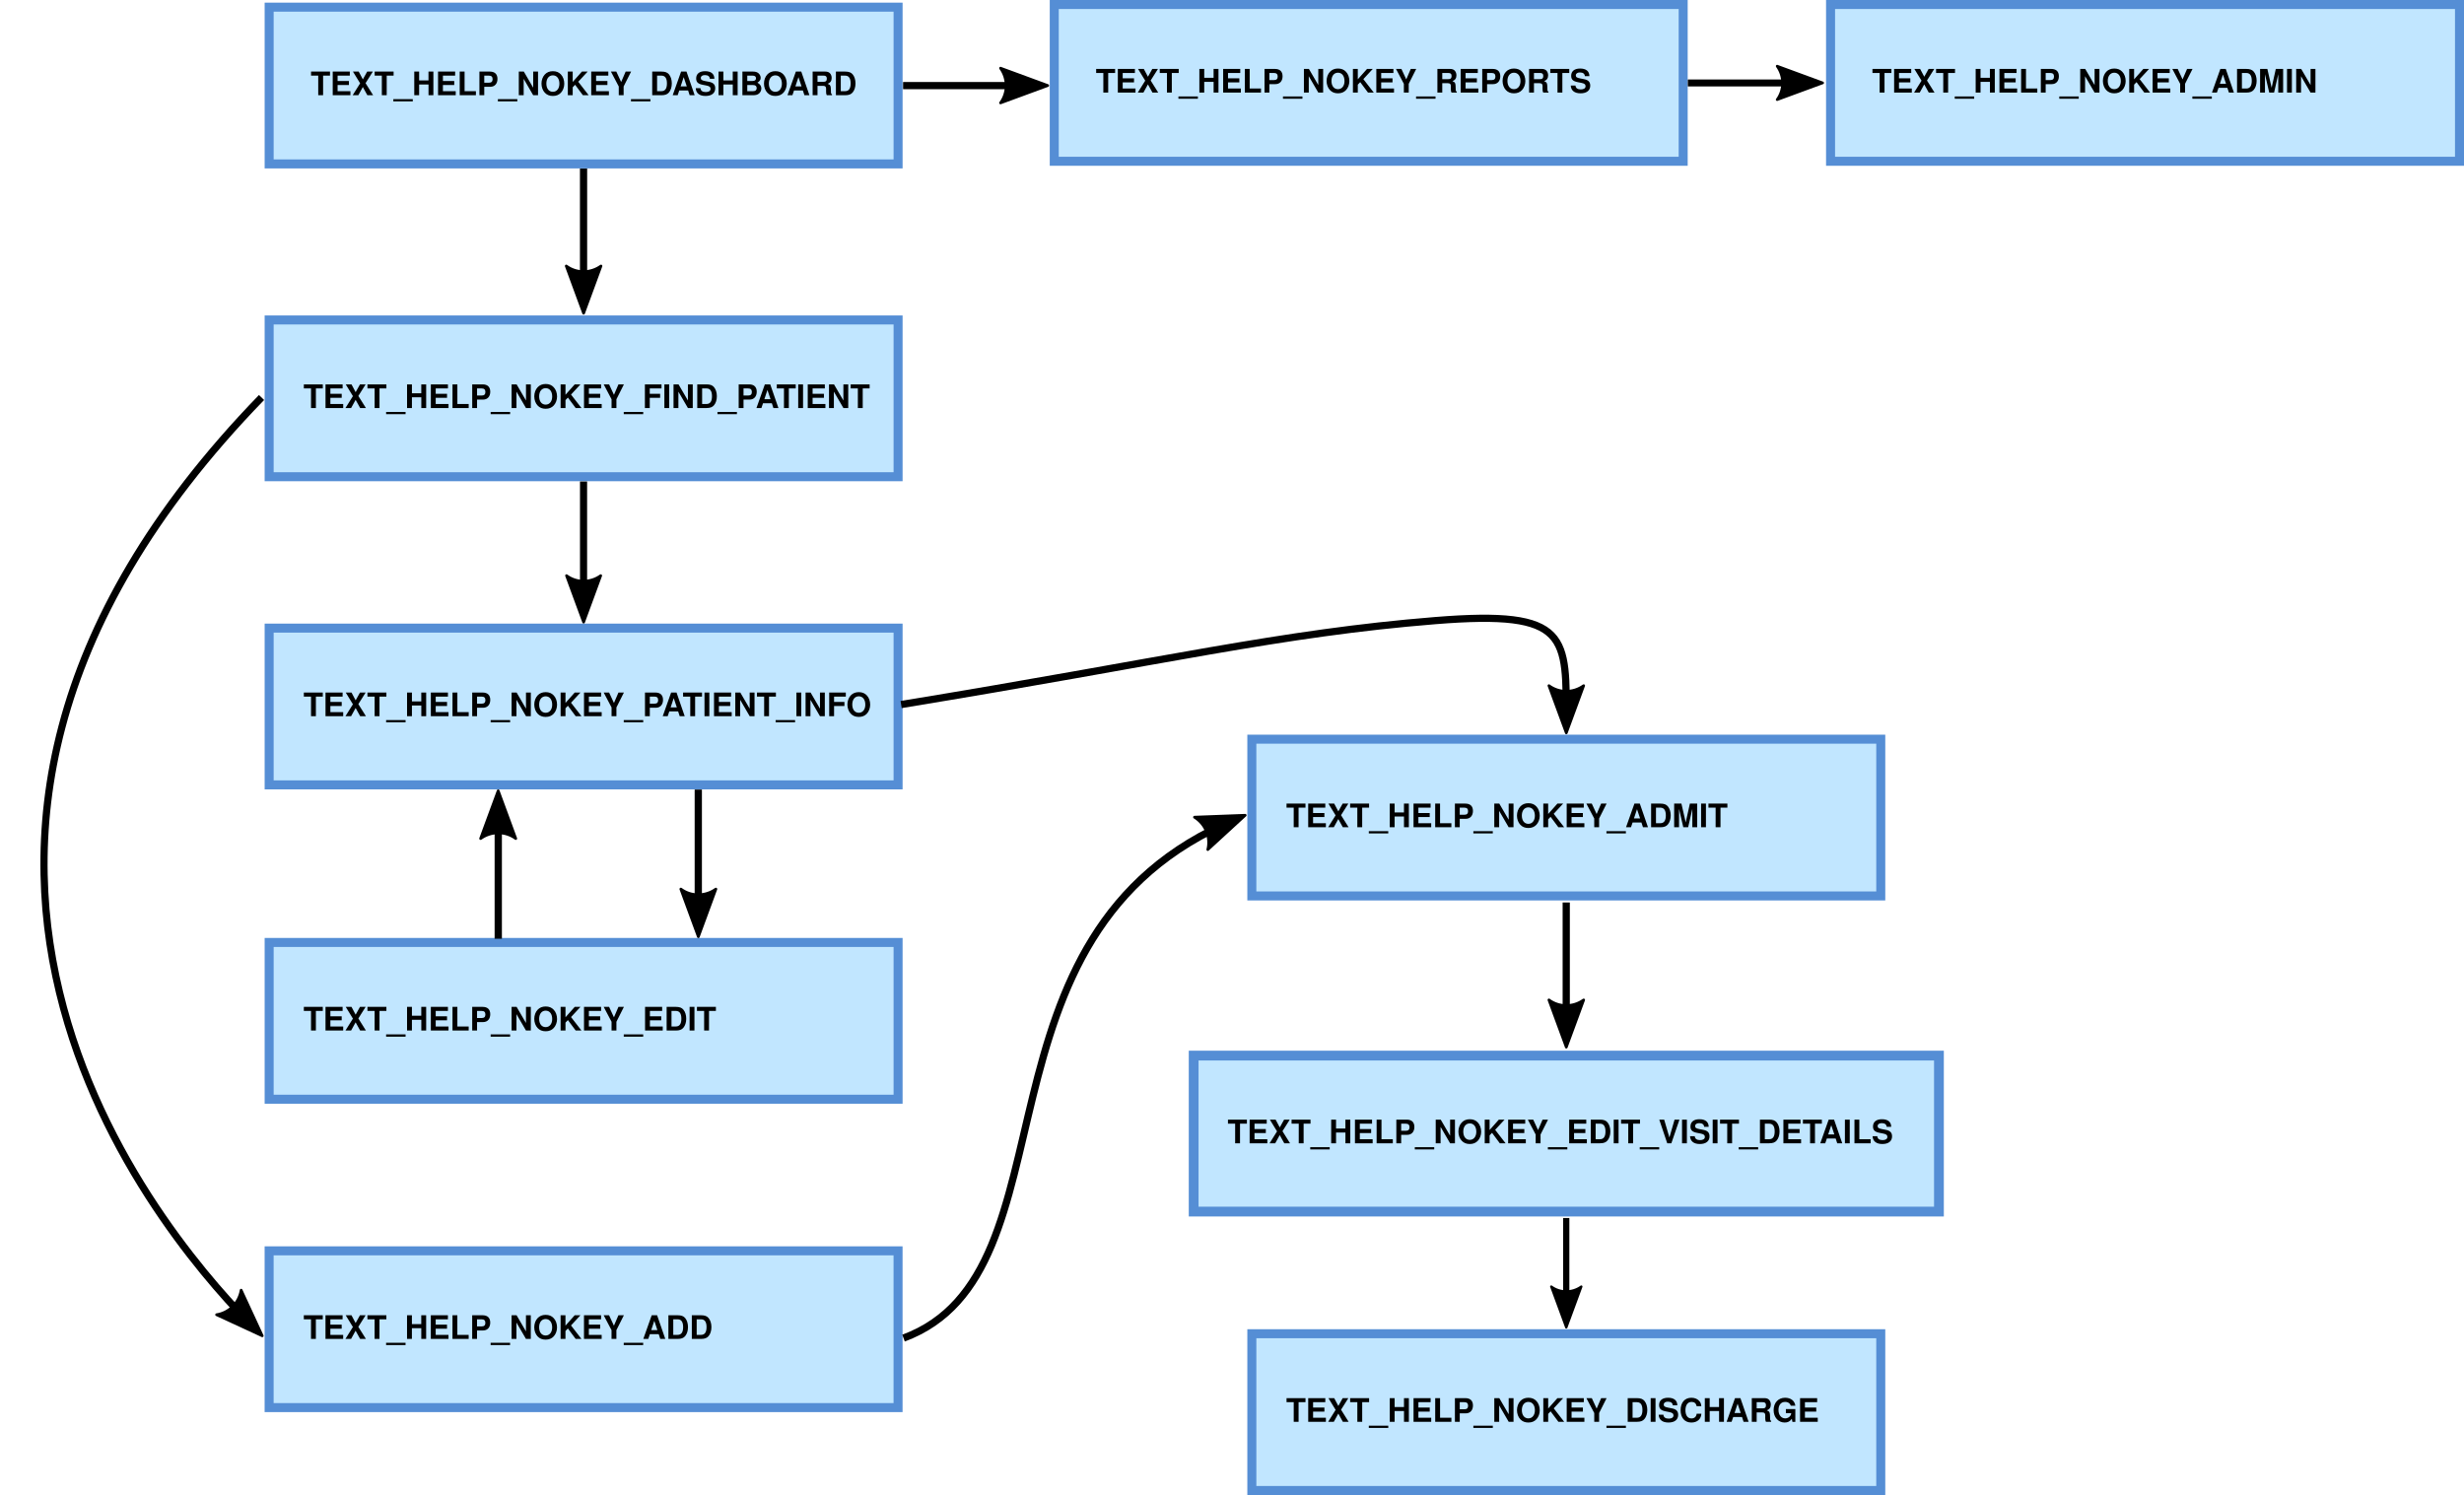
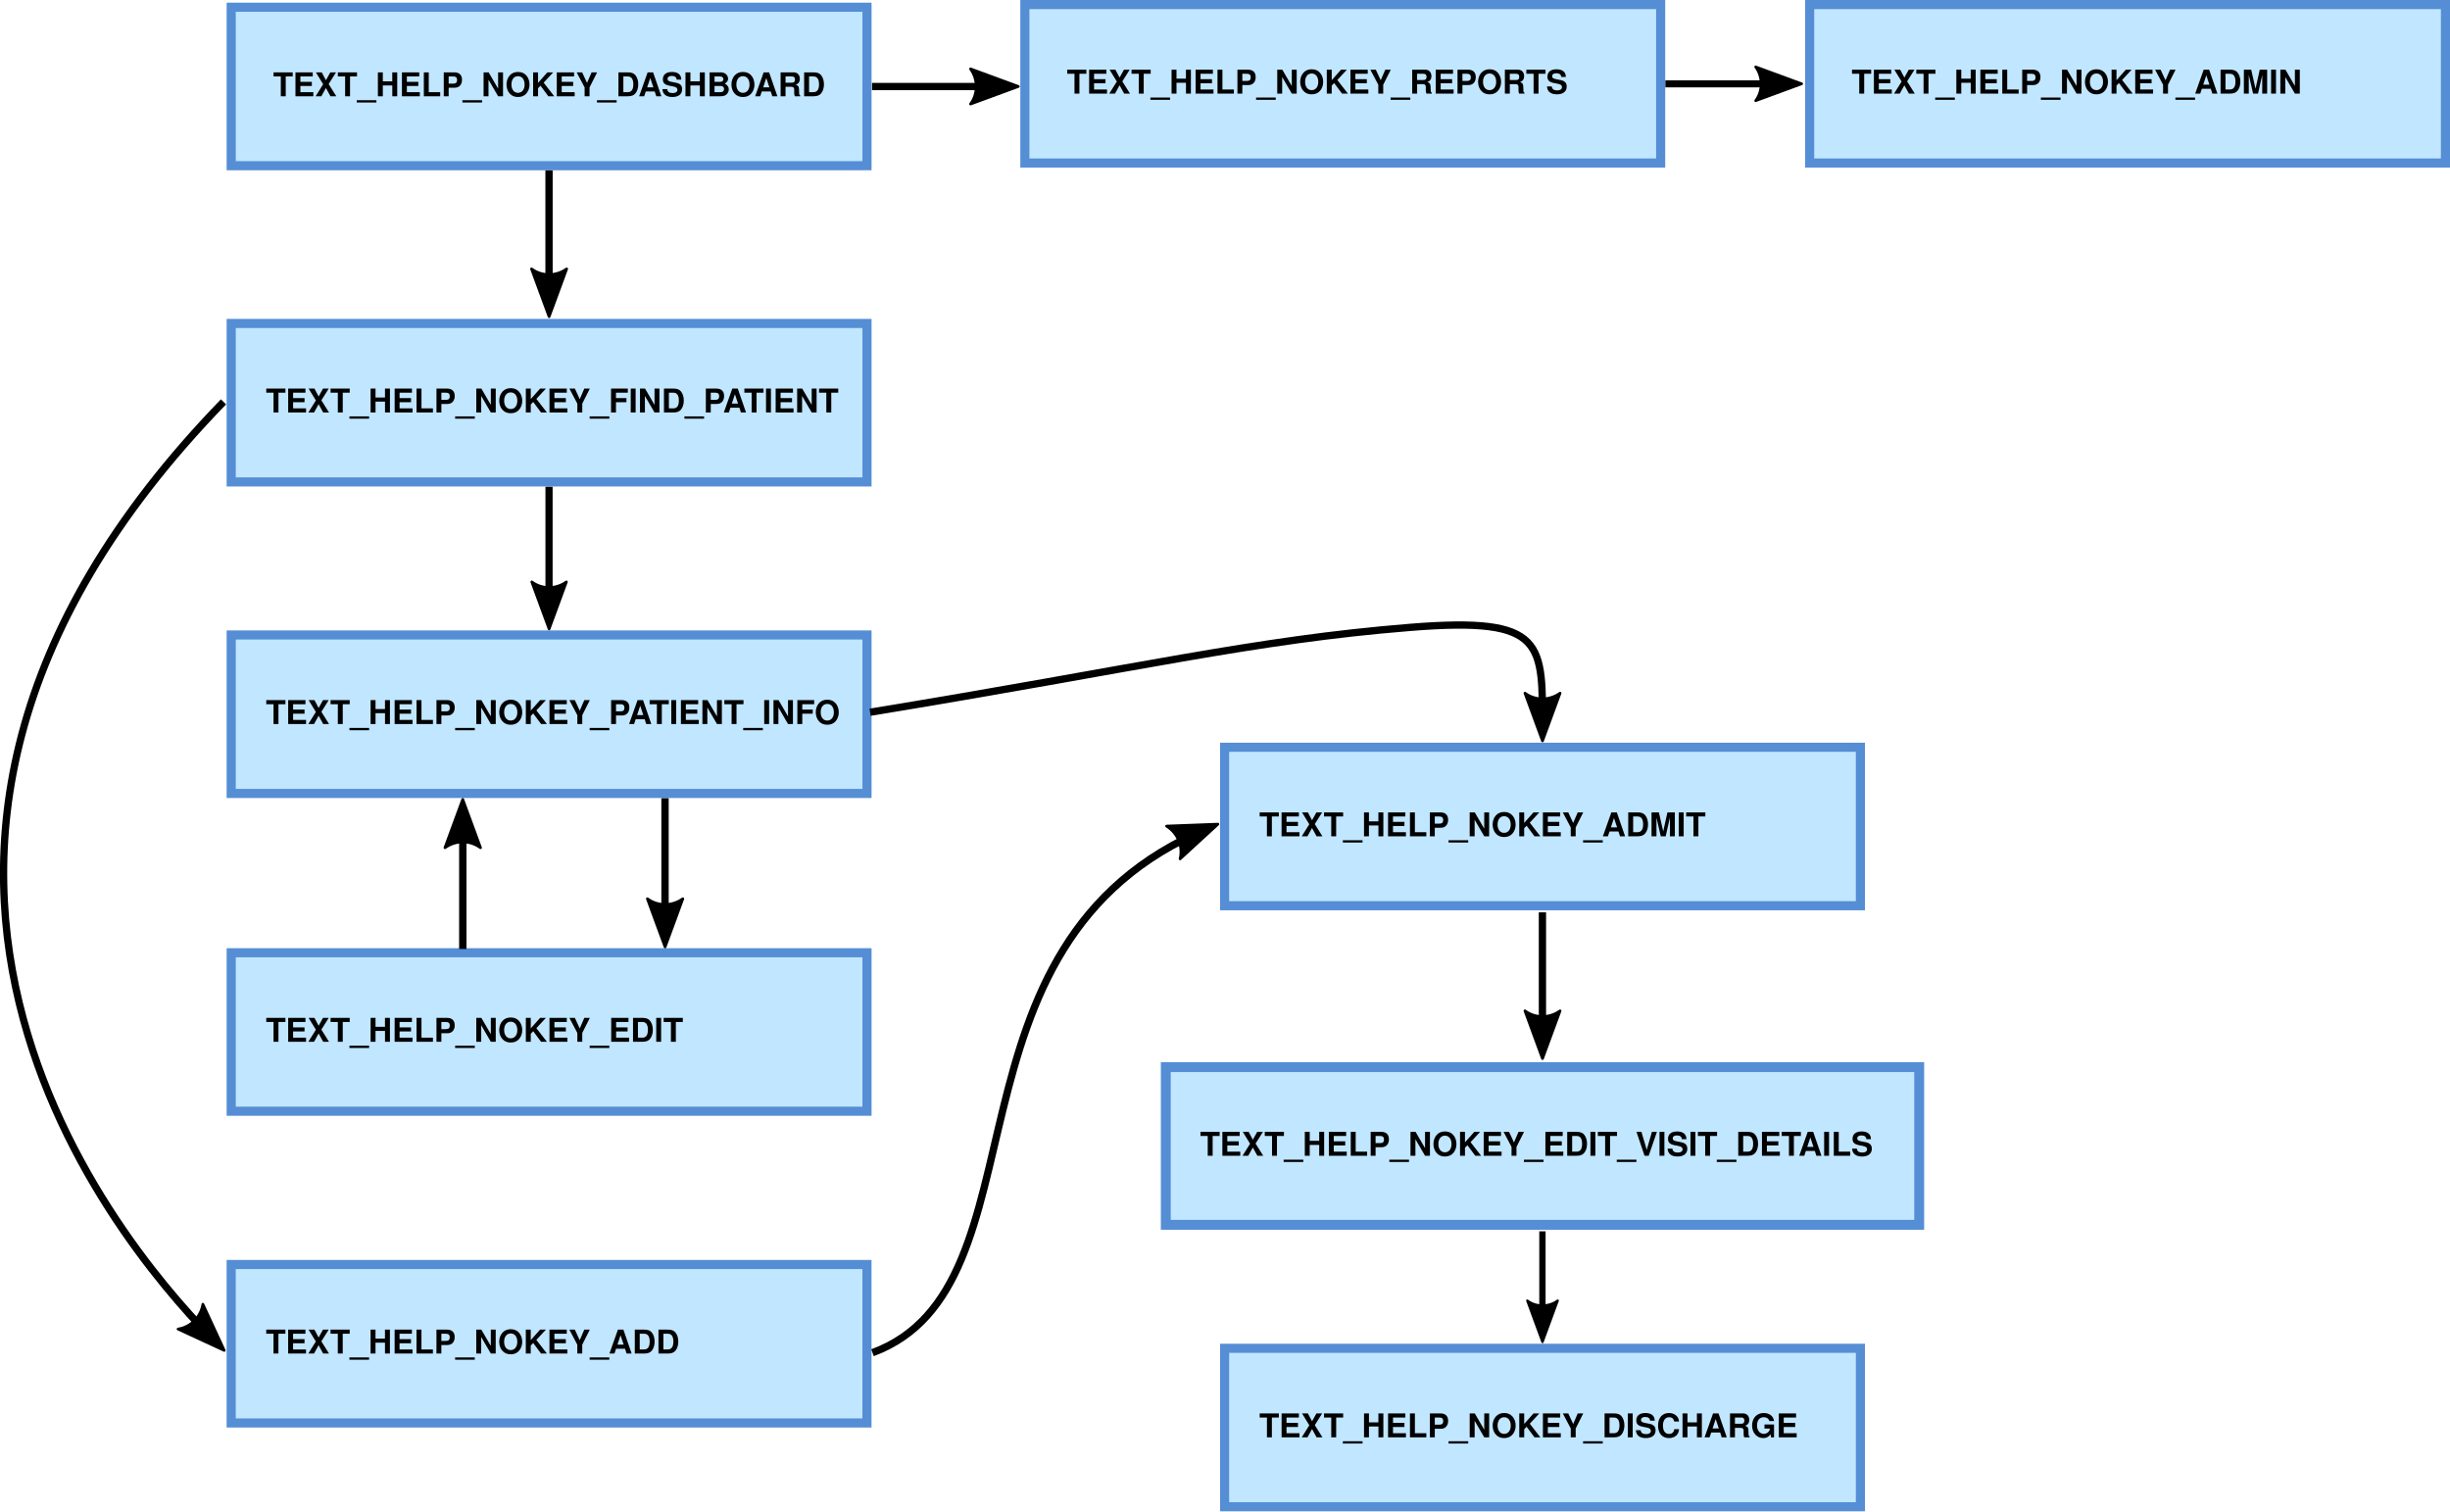
- <svg xmlns="http://www.w3.org/2000/svg" xmlns:xlink="http://www.w3.org/1999/xlink" id="Layer_1" data-name="Layer 1" viewBox="0 0 1367.29 829.667" version="1.1" width="1367.29" height="829.667">
+ <svg xmlns="http://www.w3.org/2000/svg" xmlns:xlink="http://www.w3.org/1999/xlink" id="Layer_1" data-name="Layer 1" viewBox="0 0 1225.973 756.332" version="1.1" width="1225.973" height="756.332">
  <defs id="defs912">
    <marker orient="auto" refY="0" refX="0" id="Arrow2Mend" style="overflow:visible">
      <path id="path6160" style="fill:#000000;fill-opacity:1;fill-rule:evenodd;stroke:#000000;stroke-width:0.625;stroke-linejoin:round;stroke-opacity:1" d="M 8.719,4.034 -2.207,0.016 8.719,-4.002 c -1.745,2.372 -1.735,5.617 -6e-7,8.035 z" transform="scale(-0.6)" />
    </marker>
    <style id="style910">.cls-1{fill:#c3e4f8;}.cls-2{fill:#558ed5;}.cls-3{fill:#c1e6ff;}.cls-4{font-size:15px;font-family:MyriadPro-Regular, Myriad Pro;}.cls-5{letter-spacing:-0.01em;}.cls-6{letter-spacing:-0.03em;}.cls-7{letter-spacing:0em;}.cls-8{letter-spacing:0em;}.cls-9{font-size:12px;}.cls-11,.cls-9{font-family:Helvetica-Bold, Helvetica;font-weight:700;}.cls-10{letter-spacing:-0.04em;}.cls-11{font-size:18px;}.cls-12{fill:none;stroke:#000;stroke-miterlimit:10;stroke-width:3px;}</style>
    <marker orient="auto" refY="0" refX="0" id="Arrow2Mend-4" style="overflow:visible">
      <path id="path6160-4" style="fill:#000000;fill-opacity:1;fill-rule:evenodd;stroke:#000000;stroke-width:0.625;stroke-linejoin:round;stroke-opacity:1" d="M 8.719,4.034 -2.207,0.016 8.719,-4.002 c -1.745,2.372 -1.735,5.617 -6e-7,8.035 z" transform="scale(-0.6)" />
    </marker>
    <marker orient="auto" refY="0" refX="0" id="Arrow2Mend-4-9" style="overflow:visible">
      <path id="path6160-4-6" style="fill:#000000;fill-opacity:1;fill-rule:evenodd;stroke:#000000;stroke-width:0.625;stroke-linejoin:round;stroke-opacity:1" d="M 8.719,4.034 -2.207,0.016 8.719,-4.002 c -1.745,2.372 -1.735,5.617 -6e-7,8.035 z" transform="scale(-0.6)" />
    </marker>
    <marker orient="auto" refY="0" refX="0" id="Arrow2Mend-8" style="overflow:visible">
      <path id="path6160-44" style="fill:#000000;fill-opacity:1;fill-rule:evenodd;stroke:#000000;stroke-width:0.625;stroke-linejoin:round;stroke-opacity:1" d="M 8.719,4.034 -2.207,0.016 8.719,-4.002 c -1.745,2.372 -1.735,5.617 -6e-7,8.035 z" transform="scale(-0.6)" />
    </marker>
    <marker orient="auto" refY="0" refX="0" id="Arrow2Mend-31" style="overflow:visible">
      <path id="path6160-33" style="fill:#000000;fill-opacity:1;fill-rule:evenodd;stroke:#000000;stroke-width:0.625;stroke-linejoin:round;stroke-opacity:1" d="M 8.719,4.034 -2.207,0.016 8.719,-4.002 c -1.745,2.372 -1.735,5.617 -6e-7,8.035 z" transform="scale(-0.6)" />
    </marker>
    <marker orient="auto" refY="0" refX="0" id="Arrow2Mend-31-0" style="overflow:visible">
      <path id="path6160-33-1" style="fill:#000000;fill-opacity:1;fill-rule:evenodd;stroke:#000000;stroke-width:0.625;stroke-linejoin:round;stroke-opacity:1" d="M 8.719,4.034 -2.207,0.016 8.719,-4.002 c -1.745,2.372 -1.735,5.617 -6e-7,8.035 z" transform="scale(-0.6)" />
    </marker>
    <marker orient="auto" refY="0" refX="0" id="Arrow2Mend-31-0-3" style="overflow:visible">
      <path id="path6160-33-1-8" style="fill:#000000;fill-opacity:1;fill-rule:evenodd;stroke:#000000;stroke-width:0.625;stroke-linejoin:round;stroke-opacity:1" d="M 8.719,4.034 -2.207,0.016 8.719,-4.002 c -1.745,2.372 -1.735,5.617 -6e-7,8.035 z" transform="scale(-0.6)" />
    </marker>
    <marker orient="auto" refY="0" refX="0" id="Arrow2Mend-31-8" style="overflow:visible">
      <path id="path6160-33-4" style="fill:#000000;fill-opacity:1;fill-rule:evenodd;stroke:#000000;stroke-width:0.625;stroke-linejoin:round;stroke-opacity:1" d="M 8.719,4.034 -2.207,0.016 8.719,-4.002 c -1.745,2.372 -1.735,5.617 -6e-7,8.035 z" transform="scale(-0.6)" />
    </marker>
    <marker orient="auto" refY="0" refX="0" id="Arrow2Mend-31-0-5" style="overflow:visible">
      <path id="path6160-33-1-4" style="fill:#000000;fill-opacity:1;fill-rule:evenodd;stroke:#000000;stroke-width:0.625;stroke-linejoin:round;stroke-opacity:1" d="M 8.719,4.034 -2.207,0.016 8.719,-4.002 c -1.745,2.372 -1.735,5.617 -6e-7,8.035 z" transform="scale(-0.6)" />
    </marker>
    <marker orient="auto" refY="0" refX="0" id="Arrow2Mend-31-6" style="overflow:visible">
      <path id="path6160-33-7" style="fill:#000000;fill-opacity:1;fill-rule:evenodd;stroke:#000000;stroke-width:0.625;stroke-linejoin:round;stroke-opacity:1" d="M 8.719,4.034 -2.207,0.016 8.719,-4.002 c -1.745,2.372 -1.735,5.617 -6e-7,8.035 z" transform="scale(-0.6)" />
    </marker>
    <marker orient="auto" refY="0" refX="0" id="Arrow2Mend-31-0-37" style="overflow:visible">
      <path id="path6160-33-1-7" style="fill:#000000;fill-opacity:1;fill-rule:evenodd;stroke:#000000;stroke-width:0.625;stroke-linejoin:round;stroke-opacity:1" d="M 8.719,4.034 -2.207,0.016 8.719,-4.002 c -1.745,2.372 -1.735,5.617 -6e-7,8.035 z" transform="scale(-0.6)" />
    </marker>
  </defs>
-   <a xlink:href="LINK_HELP_NOKEY_DASHBOARD" id="a16215">
+   <a xlink:href="LINK_HELP_NOKEY_DASHBOARD" transform="matrix(0.9116089,0,0,0.9116089,-20.46143,-4.1062458e-7)" id="a16215">
    <g transform="translate(110.7607,-31.57955)" id="g5455">
      <rect style="fill:#c1e6ff;stroke:#558ed5;stroke-width:5;stroke-miterlimit:4;stroke-dasharray:none;stroke-opacity:1" class="cls-3" x="38.593" y="35.547" width="349" height="87" id="rect920" />
      <text y="84.427" x="61.593" style="font-weight:700;font-size:18px;font-family:Helvetica-Bold, Helvetica" class="cls-11" id="text984">TEXT_HELP_NOKEY_DASHBOARD</text>
    </g>
  </a>
-   <a xlink:href="LINK_HELP_NOKEY_REPORTS" id="a16220">
+   <a xlink:href="LINK_HELP_NOKEY_REPORTS" transform="matrix(0.9116089,0,0,0.9116089,-20.46143,-4.1062458e-7)" id="a16220">
    <g transform="translate(546.4186,-33.04668)" id="g5455-2">
      <rect style="fill:#c1e6ff;stroke:#558ed5;stroke-width:5;stroke-miterlimit:4;stroke-dasharray:none;stroke-opacity:1" class="cls-3" x="38.593" y="35.547" width="349" height="87" id="rect920-3" />
      <text y="84.427" x="61.593" style="font-weight:700;font-size:18px;font-family:Helvetica-Bold, Helvetica" class="cls-11" id="text984-0">TEXT_HELP_NOKEY_REPORTS</text>
    </g>
  </a>
-   <a xlink:href="LINK_HELP_NOKEY_ADMIN" id="a16225">
+   <a xlink:href="LINK_HELP_NOKEY_ADMIN" transform="matrix(0.9116089,0,0,0.9116089,-20.46143,-4.1062458e-7)" id="a16225">
    <g transform="translate(977.1969,-33.04668)" id="g5455-2-6">
      <rect style="fill:#c1e6ff;stroke:#558ed5;stroke-width:5;stroke-miterlimit:4;stroke-dasharray:none;stroke-opacity:1" class="cls-3" x="38.593" y="35.547" width="349" height="87" id="rect920-3-2" />
      <text y="84.427" x="61.593" style="font-weight:700;font-size:18px;font-family:Helvetica-Bold, Helvetica" class="cls-11" id="text984-0-5">TEXT_HELP_NOKEY_ADMIN</text>
    </g>
  </a>
-   <a xlink:href="LINK_HELP_NOKEY_FIND_PATIENT" id="a16230">
+   <a xlink:href="LINK_HELP_NOKEY_FIND_PATIENT" transform="matrix(0.9116089,0,0,0.9116089,-20.46143,-4.1062458e-7)" id="a16230">
    <g transform="translate(116.761,142.0183)" id="g5653">
      <rect style="fill:#c1e6ff;stroke:#558ed5;stroke-width:5;stroke-miterlimit:4;stroke-dasharray:none;stroke-opacity:1" class="cls-3" x="32.593" y="35.547" width="349" height="87" id="rect920-3-2-7" />
      <text y="84.427" x="51.593" style="font-weight:700;font-size:18px;font-family:Helvetica-Bold, Helvetica" class="cls-11" id="text984-0-5-4">TEXT_HELP_NOKEY_FIND_PATIENT</text>
    </g>
  </a>
-   <a xlink:href="LINK_HELP_NOKEY_PATIENT_INFO" id="a16235">
+   <a xlink:href="LINK_HELP_NOKEY_PATIENT_INFO" transform="matrix(0.9116089,0,0,0.9116089,-20.46143,-4.1062458e-7)" id="a16235">
    <g transform="translate(93.14787,-4.379212)" id="g5742">
      <rect style="fill:#c1e6ff;stroke:#558ed5;stroke-width:5;stroke-miterlimit:4;stroke-dasharray:none;stroke-opacity:1" class="cls-3" x="56.206" y="352.958" width="349" height="87" id="rect920-3-2-7-7" />
      <text y="401.838" x="75.206" style="font-weight:700;font-size:18px;font-family:Helvetica-Bold, Helvetica" class="cls-11" id="text984-0-5-4-4">TEXT_HELP_NOKEY_PATIENT_INFO</text>
    </g>
  </a>
-   <a xlink:href="LINK_HELP_NOKEY_ADMIT" id="a16245">
+   <a xlink:href="LINK_HELP_NOKEY_ADMIT" transform="matrix(0.9116089,0,0,0.9116089,-20.46143,-4.1062458e-7)" id="a16245">
    <g transform="translate(634.7655,-66.58722)" id="g6966">
      <rect style="fill:#c1e6ff;stroke:#558ed5;stroke-width:5;stroke-miterlimit:4;stroke-dasharray:none;stroke-opacity:1" class="cls-3" x="59.885" y="476.805" width="349" height="87" id="rect920-3-2-7-7-9" />
      <text y="525.685" x="78.885" style="font-weight:700;font-size:18px;font-family:Helvetica-Bold, Helvetica" class="cls-11" id="text984-0-5-4-4-7">TEXT_HELP_NOKEY_ADMIT</text>
    </g>
  </a>
-   <flowRoot style="font-style:normal;font-variant:normal;font-weight:normal;font-stretch:normal;font-size:40px;line-height:1.25;font-family:Helvetica-Regular;-inkscape-font-specification:Helvetica-Regular;letter-spacing:0px;word-spacing:0px;fill:#000000;fill-opacity:1;stroke:none" id="flowRoot5744" xml:space="preserve" transform="translate(248.8781,296.1923)">
+   <flowRoot style="font-style:normal;font-variant:normal;font-weight:normal;font-stretch:normal;font-size:40px;line-height:1.25;font-family:Helvetica-Regular;-inkscape-font-specification:Helvetica-Regular;letter-spacing:0px;word-spacing:0px;fill:#000000;fill-opacity:1;stroke:none" id="flowRoot5744" xml:space="preserve" transform="translate(226.4327,222.8571)">
    <flowRegion id="flowRegion5746">
      <rect y="424.661" x="450.02" height="41.691" width="274.671" id="rect5748" />
    </flowRegion>
    <flowPara id="flowPara5750" />
  </flowRoot>
-   <g id="g5776" transform="translate(-204.5065,383.2523)">
+   <g id="g5776" transform="matrix(0.9116089,0,0,0.9116089,-206.8914,349.3763)">
    <a xlink:href="LINK_HELP_NOKEY_EDIT" id="a16240">
      <g id="g5781">
        <rect id="rect920-3-2-7-7-9-6" height="87" width="349" y="139.775" x="353.861" class="cls-3" style="fill:#c1e6ff;stroke:#558ed5;stroke-width:5;stroke-miterlimit:4;stroke-dasharray:none;stroke-opacity:1" />
        <text id="text984-0-5-4-4-7-2" class="cls-11" style="font-weight:700;font-size:18px;font-family:Helvetica-Bold, Helvetica" x="372.861" y="188.655">TEXT_HELP_NOKEY_EDIT</text>
      </g>
    </a>
  </g>
-   <a xlink:href="LINK_HELP_NOKEY_EDIT_VISIT_DETAILS" id="a16250">
+   <a xlink:href="LINK_HELP_NOKEY_EDIT_VISIT_DETAILS" transform="matrix(0.9116089,0,0,0.9116089,-20.46143,-4.1062458e-7)" id="a16250">
    <g transform="translate(308.2951,445.8252)" id="g5776-1">
      <g id="g5781-0">
        <rect id="rect920-3-2-7-7-9-6-5" height="86.571" width="413.56" y="139.989" x="354.076" class="cls-3" style="fill:#c1e6ff;stroke:#558ed5;stroke-width:5.429;stroke-miterlimit:4;stroke-dasharray:none;stroke-opacity:1" />
        <text id="text984-0-5-4-4-7-2-0" class="cls-11" style="font-weight:700;font-size:18px;font-family:Helvetica-Bold, Helvetica" x="372.861" y="188.655">TEXT_HELP_NOKEY_EDIT_VISIT_DETAILS</text>
      </g>
    </g>
  </a>
-   <a xlink:href="LINK_HELP_NOKEY_ADD" id="a16261">
+   <a xlink:href="LINK_HELP_NOKEY_ADD" transform="matrix(0.9116089,0,0,0.9116089,-20.46143,-4.1062458e-7)" id="a16261">
    <g transform="translate(186.0511,148.0981)" id="g6974">
      <rect style="fill:#c1e6ff;stroke:#558ed5;stroke-width:5;stroke-miterlimit:4;stroke-dasharray:none;stroke-opacity:1" class="cls-3" x="-36.712" y="546.069" width="349" height="87" id="rect920-3-2-7-7-9-7" />
      <text y="594.949" x="-17.712" style="font-weight:700;font-size:18px;font-family:Helvetica-Bold, Helvetica" class="cls-11" id="text984-0-5-4-4-7-5">TEXT_HELP_NOKEY_ADD</text>
    </g>
  </a>
-   <a xlink:href="LINK_HELP_NOKEY_DISCHARGE" id="a16256">
-     <g transform="translate(416.688,32.83416)" id="g6970">
+   <a xlink:href="LINK_HELP_NOKEY_DISCHARGE" transform="matrix(1.083837,0,0,1.083837,-24.32716,-142.8921)" id="a16256">
+     <g transform="matrix(0.841094,0,0,0.841094,354.0405,159.4557)" id="g6970">
      <rect style="fill:#c1e6ff;stroke:#558ed5;stroke-width:5;stroke-miterlimit:4;stroke-dasharray:none;stroke-opacity:1" class="cls-3" x="277.963" y="707.333" width="349" height="87" id="rect920-3-2-7-7-9-7-2" />
      <text y="756.213" x="296.972" style="font-weight:700;font-size:18px;font-family:Helvetica-Bold, Helvetica" class="cls-11" id="text984-0-5-4-4-7-5-4">TEXT_HELP_NOKEY_DISCHARGE</text>
    </g>
  </a>
-   <path style="fill:none;stroke:#000000;stroke-width:3.997;stroke-linecap:butt;stroke-linejoin:miter;stroke-miterlimit:4;stroke-dasharray:none;stroke-opacity:1;marker-end:url(#Arrow2Mend)" d="M 323.816,93.539 V 168.533" id="path6731" />
-   <path style="fill:none;stroke:#000000;stroke-width:3.997;stroke-linecap:butt;stroke-linejoin:miter;stroke-miterlimit:4;stroke-dasharray:none;stroke-opacity:1;marker-end:url(#Arrow2Mend-4)" d="m 501.113,47.506 h 74.994" id="path6731-7" />
-   <path style="fill:none;stroke:#000000;stroke-width:3.854;stroke-linecap:butt;stroke-linejoin:miter;stroke-miterlimit:4;stroke-dasharray:none;stroke-opacity:1;marker-end:url(#Arrow2Mend-4-9)" d="m 936.586,46.038 h 69.726" id="path6731-7-9" />
-   <path style="fill:none;stroke:#000000;stroke-width:3.997;stroke-linecap:butt;stroke-linejoin:miter;stroke-miterlimit:4;stroke-dasharray:none;stroke-opacity:1;marker-end:url(#Arrow2Mend-8)" d="M 145.129,220.603 C -102.285,475.631 100.566,696.424 141.754,737.612" id="path6731-5" />
-   <path style="fill:none;stroke:#000000;stroke-width:3.939;stroke-linecap:butt;stroke-linejoin:miter;stroke-miterlimit:4;stroke-dasharray:none;stroke-opacity:1;marker-end:url(#Arrow2Mend-31)" d="m 323.816,267.214 v 72.842" id="path6731-58" />
-   <path style="fill:none;stroke:#000000;stroke-width:4.031;stroke-linecap:butt;stroke-linejoin:miter;stroke-miterlimit:4;stroke-dasharray:none;stroke-opacity:1;marker-end:url(#Arrow2Mend-31-0)" d="m 387.486,438.187 v 76.305" id="path6731-58-5" />
-   <path style="fill:none;stroke:#000000;stroke-width:4.043;stroke-linecap:butt;stroke-linejoin:miter;stroke-miterlimit:4;stroke-dasharray:none;stroke-opacity:1;marker-end:url(#Arrow2Mend-31-0-3)" d="M 276.487,520.96 V 444.209" id="path6731-58-5-6" />
-   <path style="fill:none;stroke:#000000;stroke-width:3.997;stroke-linecap:butt;stroke-linejoin:miter;stroke-miterlimit:4;stroke-dasharray:none;stroke-opacity:1;marker-end:url(#Arrow2Mend-31-8)" d="m 500.041,390.998 c 147.656,-24.218 210.301,-39.643 296.45,-46.589 75.116,-6.056 72.621,8.728 72.621,57.019" id="path6731-58-8" />
-   <path style="fill:none;stroke:#000000;stroke-width:3.997;stroke-linecap:butt;stroke-linejoin:miter;stroke-miterlimit:4;stroke-dasharray:none;stroke-opacity:1;marker-end:url(#Arrow2Mend-31-0-5)" d="m 869.112,500.842 v 74.994" id="path6731-58-5-0" />
-   <path style="fill:none;stroke:#000000;stroke-width:3.458;stroke-linecap:butt;stroke-linejoin:miter;stroke-miterlimit:4;stroke-dasharray:none;stroke-opacity:1;marker-end:url(#Arrow2Mend-31-6)" d="m 869.113,675.958 v 56.138" id="path6731-58-9" />
-   <path style="fill:none;stroke:#000000;stroke-width:4.031;stroke-linecap:butt;stroke-linejoin:miter;stroke-miterlimit:4;stroke-dasharray:none;stroke-opacity:1;marker-end:url(#Arrow2Mend-31-0-37)" d="M 501.372,742.597 C 599.921,706.089 532.595,517.623 686.041,454.514" id="path6731-58-5-9" />
+   <path style="fill:none;stroke:#000000;stroke-width:3.643;stroke-linecap:butt;stroke-linejoin:miter;stroke-miterlimit:4;stroke-dasharray:none;stroke-opacity:1;marker-end:url(#Arrow2Mend)" d="M 274.732,85.271 V 153.636" id="path6731" />
+   <path style="fill:none;stroke:#000000;stroke-width:3.643;stroke-linecap:butt;stroke-linejoin:miter;stroke-miterlimit:4;stroke-dasharray:none;stroke-opacity:1;marker-end:url(#Arrow2Mend-4)" d="m 436.357,43.306 h 68.365" id="path6731-7" />
+   <path style="fill:none;stroke:#000000;stroke-width:3.513;stroke-linecap:butt;stroke-linejoin:miter;stroke-miterlimit:4;stroke-dasharray:none;stroke-opacity:1;marker-end:url(#Arrow2Mend-4-9)" d="m 833.339,41.969 h 63.563" id="path6731-7-9" />
+   <path style="fill:none;stroke:#000000;stroke-width:3.643;stroke-linecap:butt;stroke-linejoin:miter;stroke-miterlimit:4;stroke-dasharray:none;stroke-opacity:1;marker-end:url(#Arrow2Mend-8)" d="M 111.839,201.104 C -113.705,433.589 71.216,634.866 108.763,672.414" id="path6731-5" />
+   <path style="fill:none;stroke:#000000;stroke-width:3.591;stroke-linecap:butt;stroke-linejoin:miter;stroke-miterlimit:4;stroke-dasharray:none;stroke-opacity:1;marker-end:url(#Arrow2Mend-31)" d="m 274.732,243.594 v 66.403" id="path6731-58" />
+   <path style="fill:none;stroke:#000000;stroke-width:3.675;stroke-linecap:butt;stroke-linejoin:miter;stroke-miterlimit:4;stroke-dasharray:none;stroke-opacity:1;marker-end:url(#Arrow2Mend-31-0)" d="m 332.775,399.455 v 69.56" id="path6731-58-5" />
+   <path style="fill:none;stroke:#000000;stroke-width:3.686;stroke-linecap:butt;stroke-linejoin:miter;stroke-miterlimit:4;stroke-dasharray:none;stroke-opacity:1;marker-end:url(#Arrow2Mend-31-0-3)" d="M 231.586,474.912 V 404.945" id="path6731-58-5-6" />
+   <path style="fill:none;stroke:#000000;stroke-width:3.643;stroke-linecap:butt;stroke-linejoin:miter;stroke-miterlimit:4;stroke-dasharray:none;stroke-opacity:1;marker-end:url(#Arrow2Mend-31-8)" d="m 435.381,356.437 c 134.605,-22.077 191.712,-36.139 270.246,-42.471 68.476,-5.521 66.202,7.957 66.202,51.979" id="path6731-58-8" />
+   <path style="fill:none;stroke:#000000;stroke-width:3.643;stroke-linecap:butt;stroke-linejoin:miter;stroke-miterlimit:4;stroke-dasharray:none;stroke-opacity:1;marker-end:url(#Arrow2Mend-31-0-5)" d="m 771.829,456.572 v 68.365" id="path6731-58-5-0" />
+   <path style="fill:none;stroke:#000000;stroke-width:3.152;stroke-linecap:butt;stroke-linejoin:miter;stroke-miterlimit:4;stroke-dasharray:none;stroke-opacity:1;marker-end:url(#Arrow2Mend-31-6)" d="m 771.829,616.209 v 51.176" id="path6731-58-9" />
+   <path style="fill:none;stroke:#000000;stroke-width:3.675;stroke-linecap:butt;stroke-linejoin:miter;stroke-miterlimit:4;stroke-dasharray:none;stroke-opacity:1;marker-end:url(#Arrow2Mend-31-0-37)" d="M 436.594,676.958 C 526.432,643.677 465.057,471.87 604.94,414.339" id="path6731-58-5-9" />
</svg>
